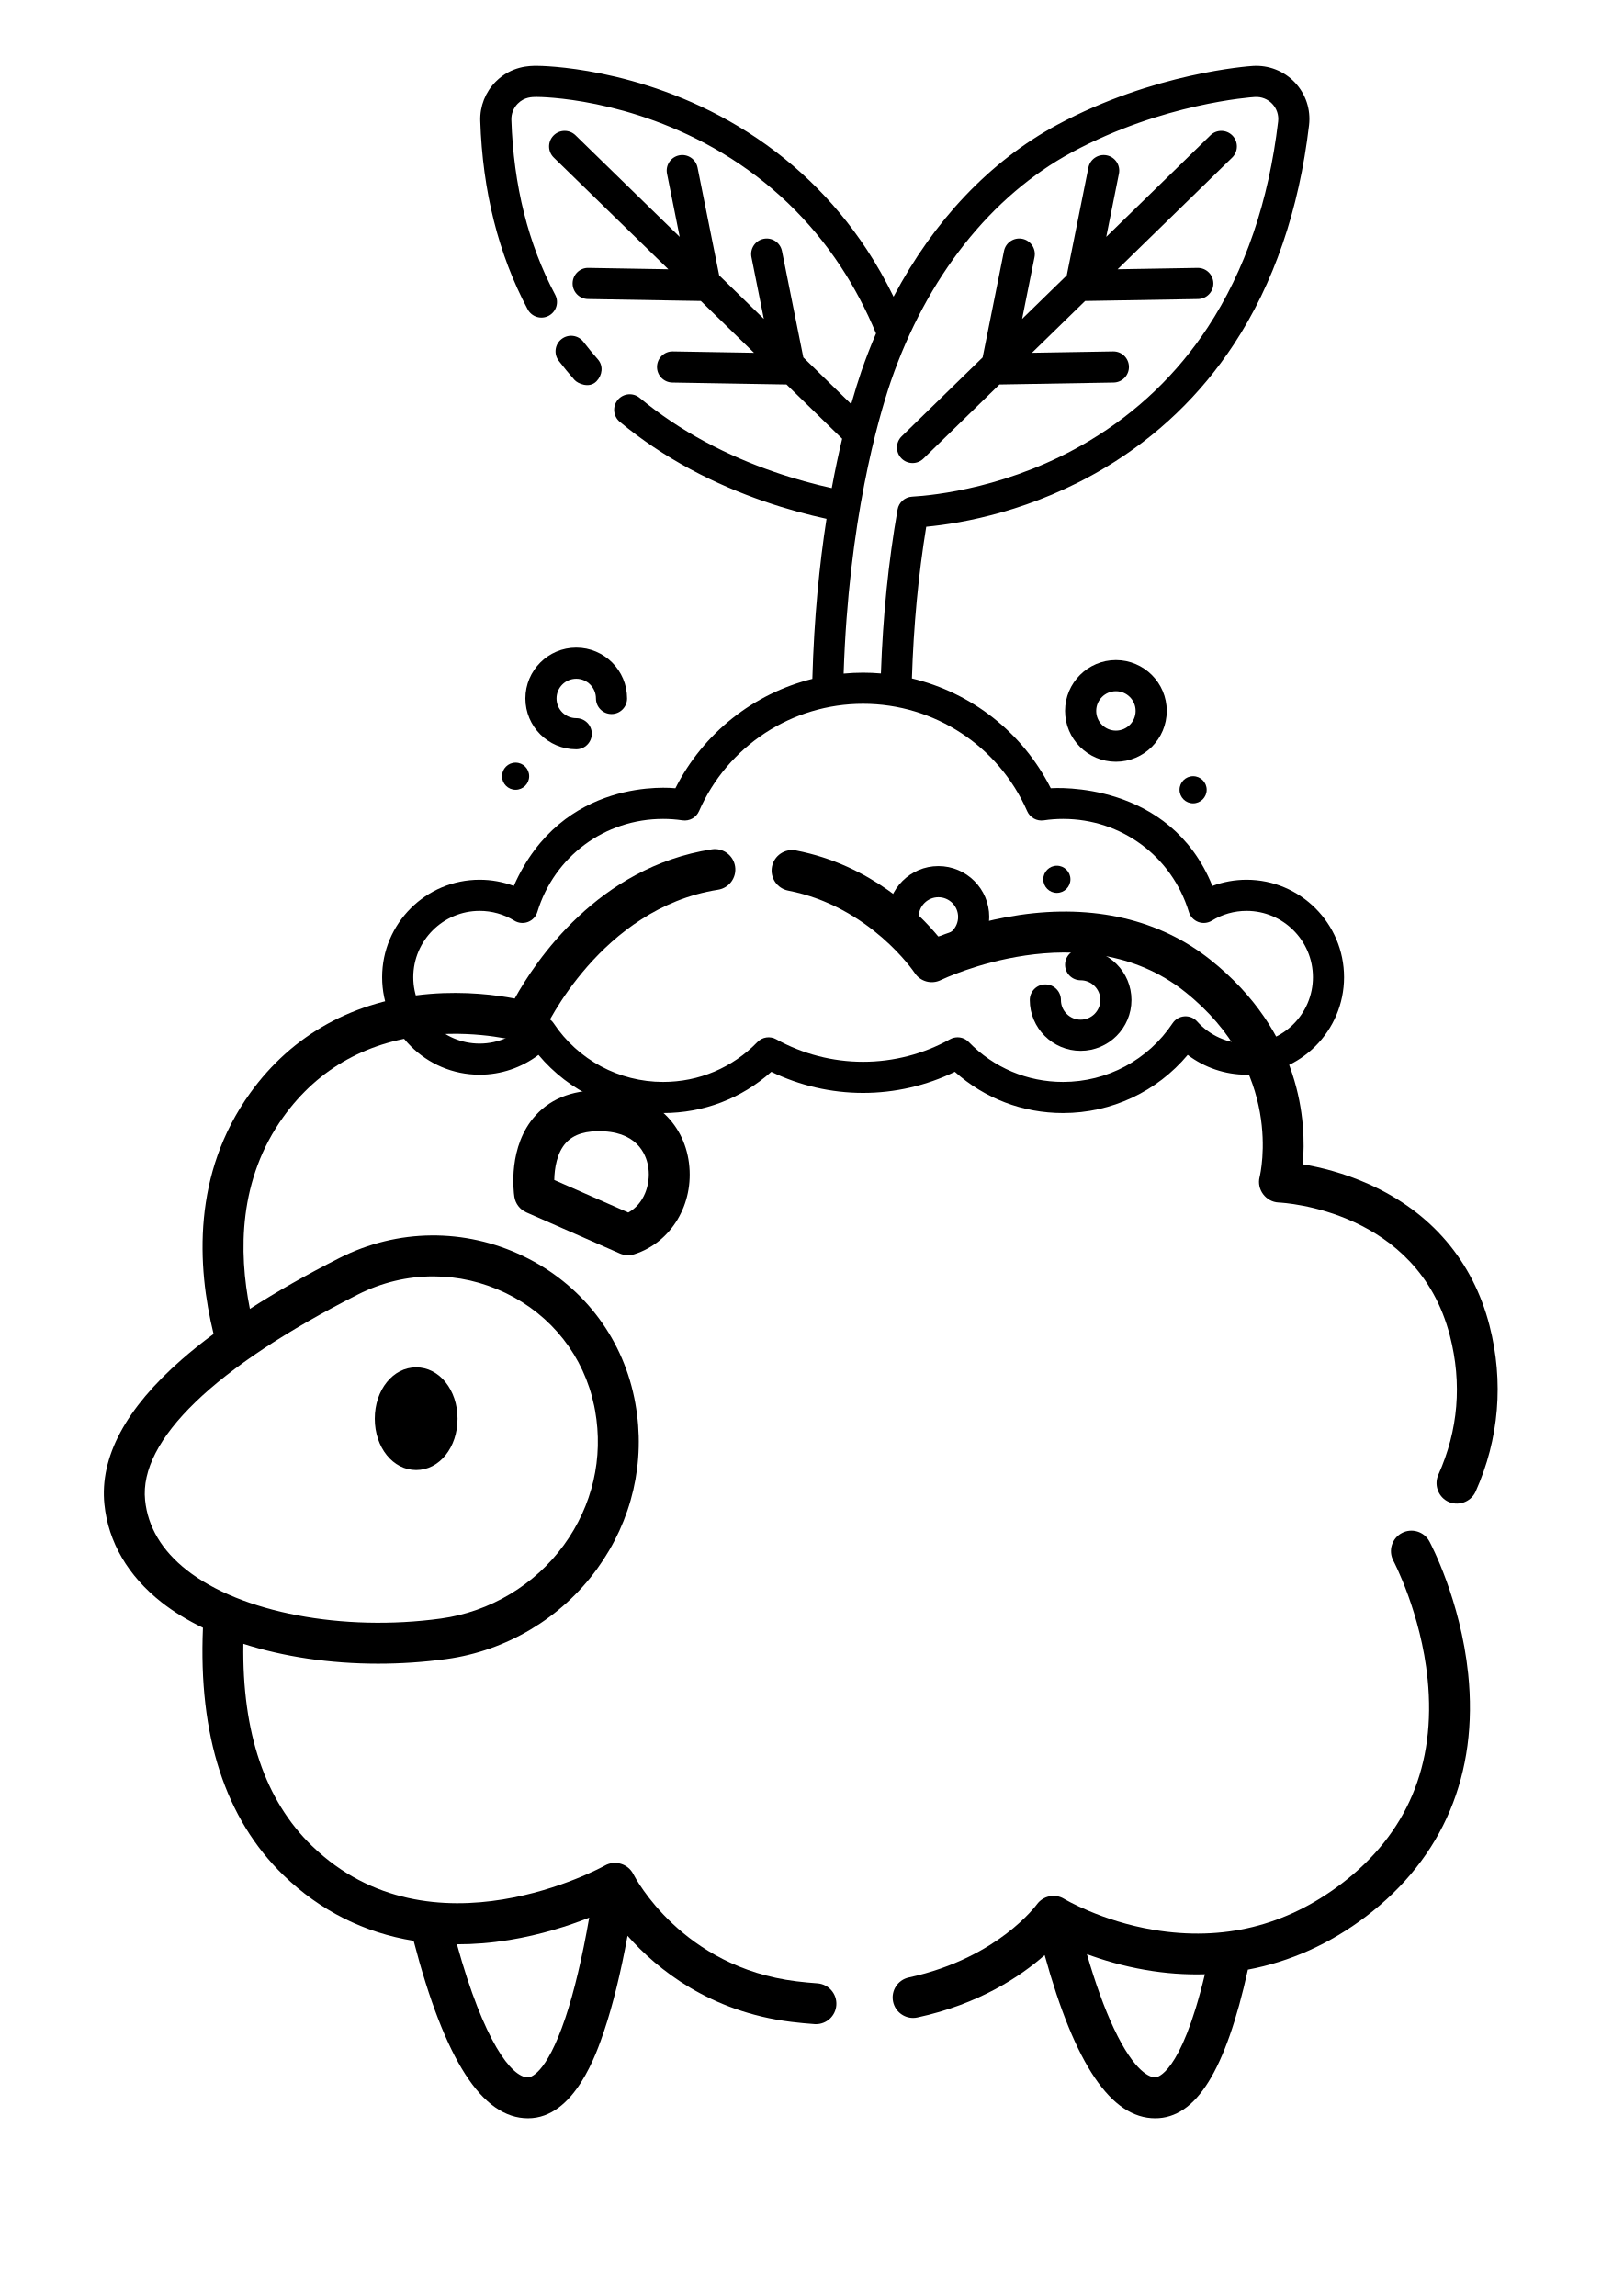
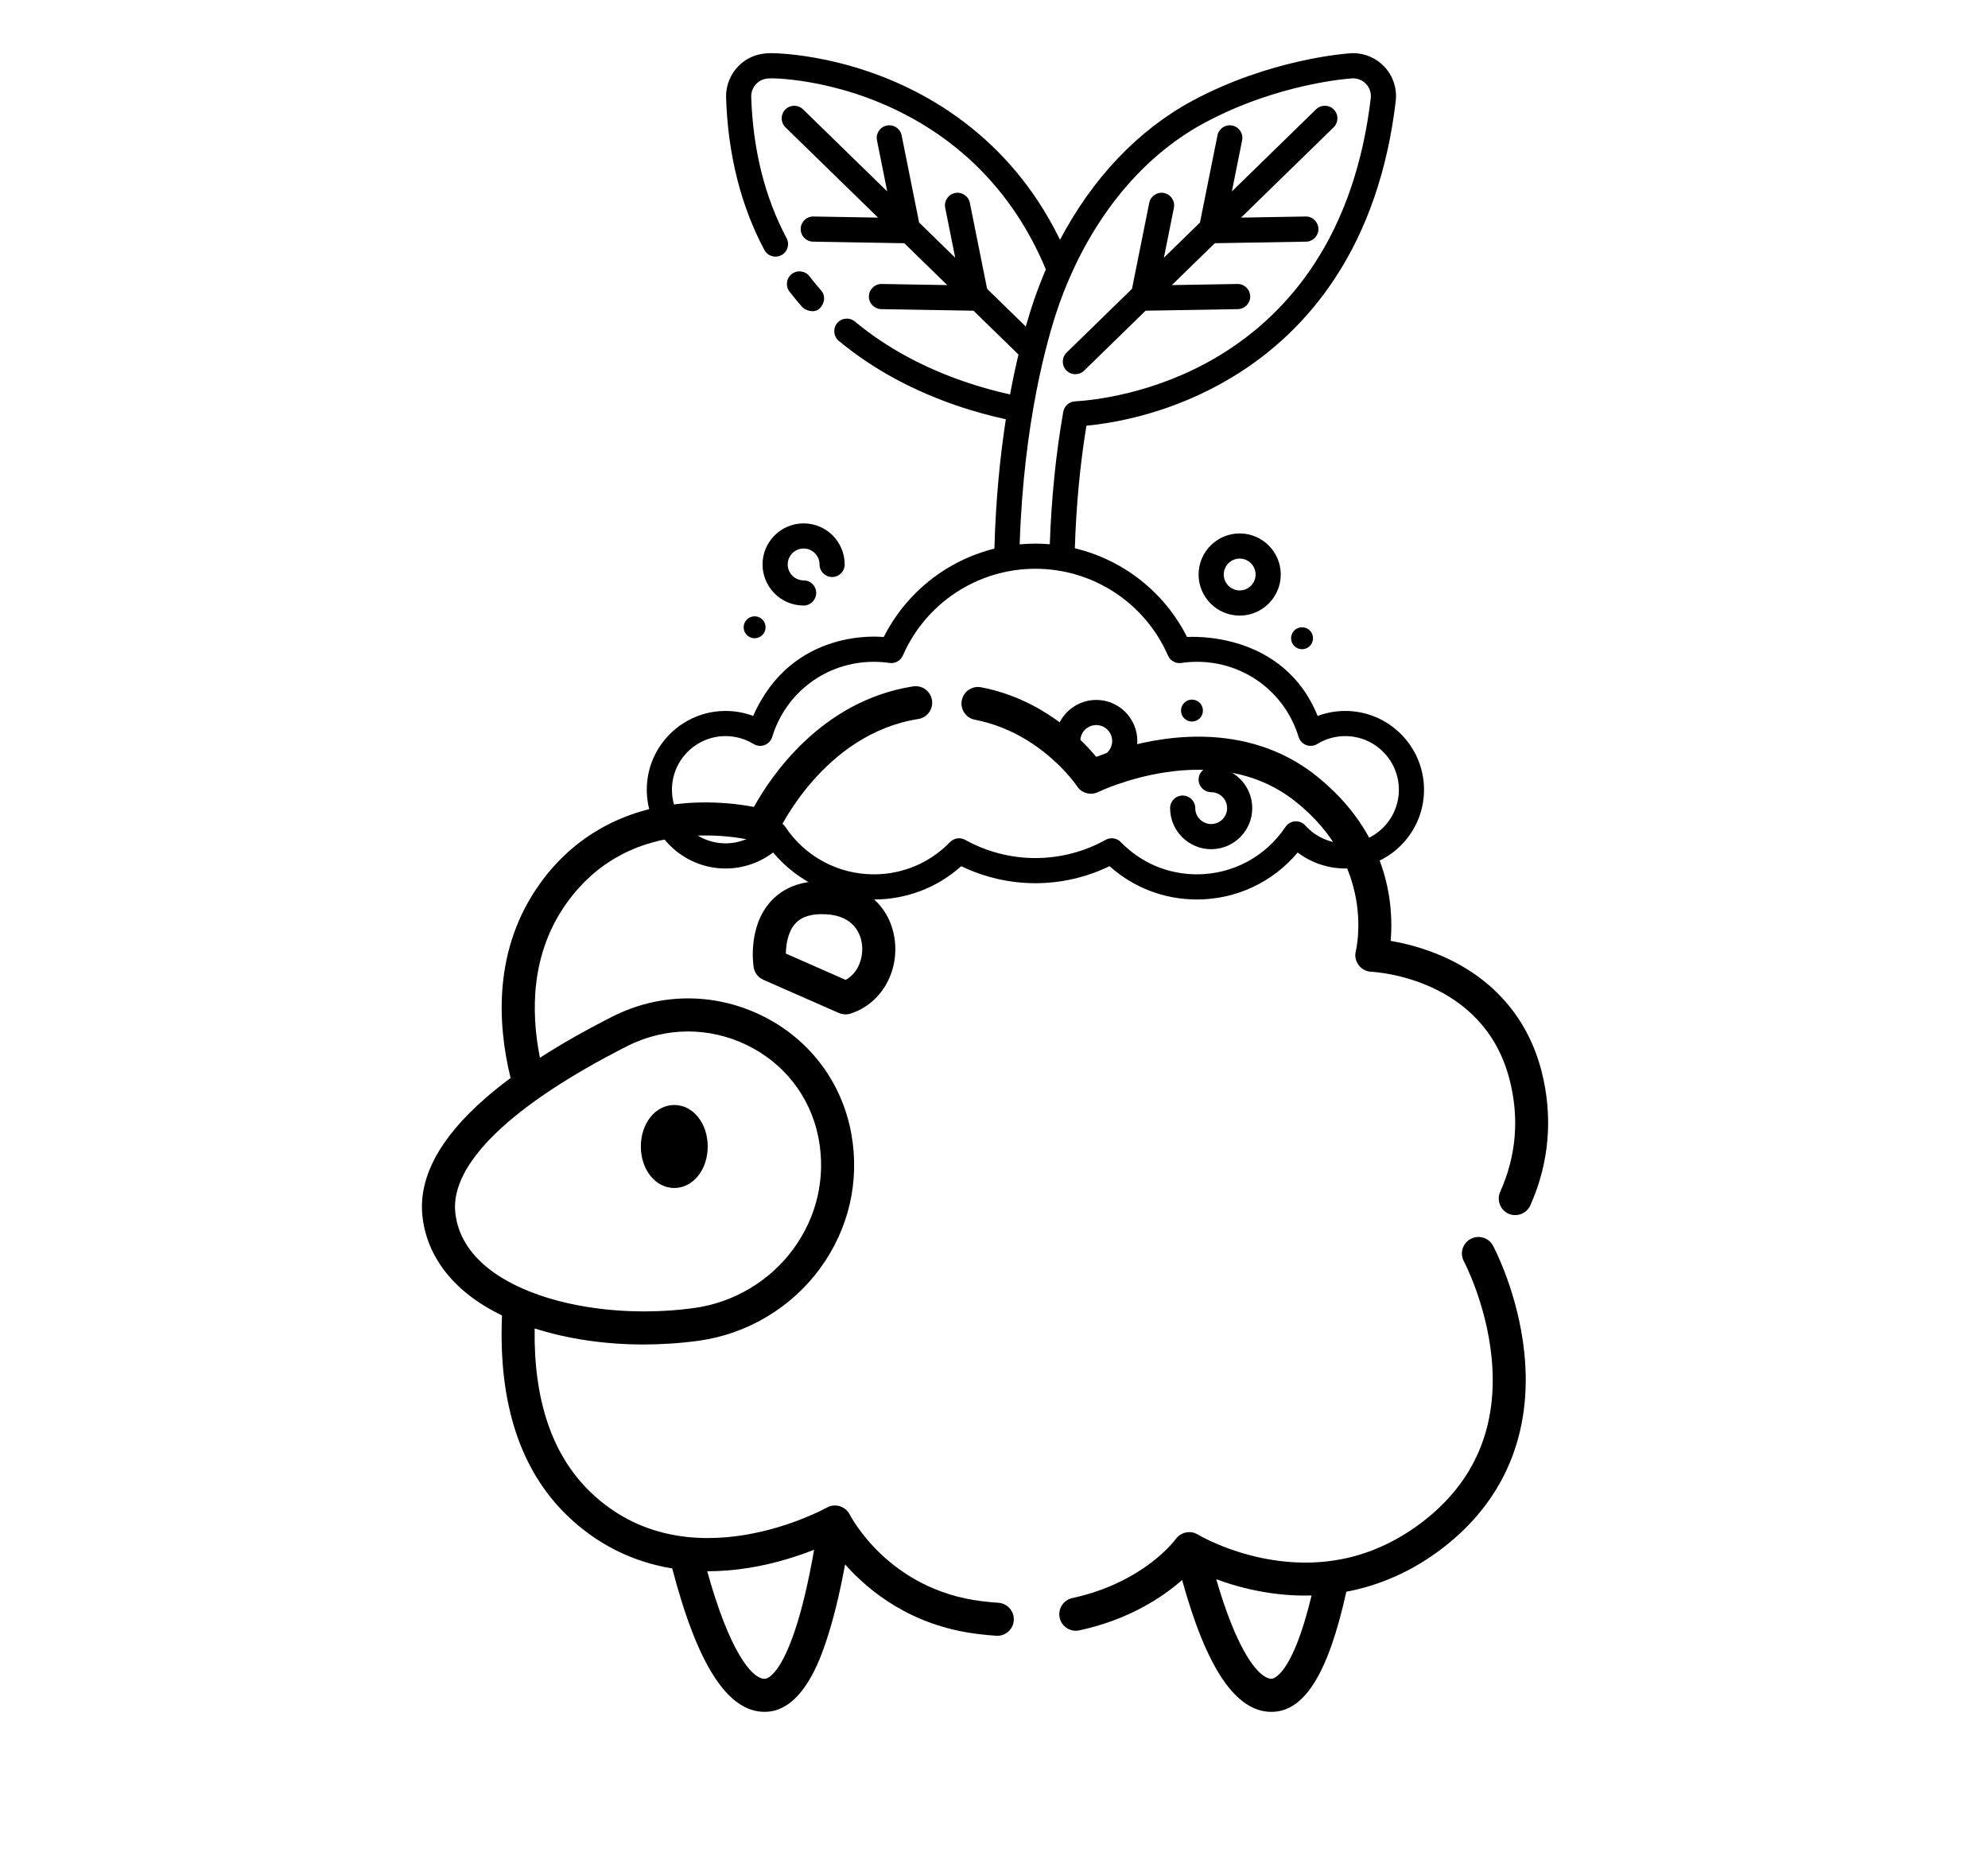
- <svg xmlns="http://www.w3.org/2000/svg" width="210mm" height="297mm" viewBox="0 0 210 297" version="1.1" id="svg8">
+ <svg xmlns="http://www.w3.org/2000/svg" width="300px" height="280px" viewBox="0 0 210 297" version="1.1" id="svg8">
  <defs id="defs2" />
  <g id="layer1">
    <g id="g3736" transform="matrix(0.3520892,0,0,0.3520892,13.43066,109.6585)">
      <path id="path3713" d="m 262.102,417.215 c -2.539,-0.18 -5.129,-0.43 -7.699,-0.746 -41.957,-5.152 -59.203,-38.008 -59.906,-39.379 -1.902,-3.777 -6.727,-5.25 -10.414,-3.164 -0.629,0.359 -63.707,35.309 -107.625,-7.195 -17.25,-16.695 -25.711,-41.641 -25.211,-74.254 14.801,4.762 31.836,7.305 49.496,7.305 8.281,0 16.707,-0.555 25.094,-1.707 22.078,-3.027 42.238,-15.09 55.316,-33.086 12.934,-17.801 17.934,-39.422 14.078,-60.871 -0.125,-0.691 -0.258,-1.383 -0.398,-2.078 -0.004,0 -0.004,0 -0.004,0 -4.711,-22.832 -19.543,-41.773 -40.695,-51.969 -21.59,-10.406 -46.227,-10.16 -67.598,0.672 -12.168,6.168 -23.152,12.414 -32.887,18.691 C 49.445,148.43 49.441,121.816 65.973,98.852 78.906,80.887 97.262,70.75 120.535,68.723 c 17.914,-1.559 32.18,2.48 32.305,2.52 3.602,1.055 7.434,-0.719 8.969,-4.141 0.203,-0.449 20.656,-44.906 63.812,-51.672 4.098,-0.641 6.898,-4.484 6.258,-8.582 C 231.238,2.75 227.395,-0.051 223.293,0.59 181.473,7.145 158.516,41.676 150.926,55.406 144.328,54.137 133.004,52.629 119.801,53.707 92.105,55.973 69.277,68.547 53.781,90.074 32.426,119.738 34.207,153.734 40.305,178.633 c -4.195,3.113 -8.082,6.227 -11.645,9.34 C 8.008,206.008 -1.562,223.93 0.207,241.238 1.625,255.098 8.879,267.539 21.188,277.215 c 4.453,3.5 9.57,6.625 15.215,9.359 -1.723,39.668 8.219,70.25 29.605,90.949 13.441,13.008 29.617,21.098 47.789,24.066 11.422,43.852 25.184,65.203 42.012,65.203 17.152,0 25.277,-24.141 27.949,-32.07 3.207,-9.531 6.09,-21.25 8.613,-34.969 10.938,12.352 30.293,27.949 60.199,31.625 2.828,0.348 5.68,0.621 8.477,0.82 0.18,0.012 0.359,0.016 0.535,0.016 3.91,0 7.207,-3.023 7.484,-6.984 0.293,-4.137 -2.828,-7.727 -6.965,-8.016 z M 15.152,239.707 c -2.254,-22.031 25.508,-48.867 78.176,-75.566 8.766,-4.441 18.215,-6.664 27.672,-6.664 9.059,0 18.129,2.039 26.609,6.125 16.902,8.145 28.75,23.262 32.508,41.473 0.117,0.566 0.223,1.133 0.328,1.699 3.125,17.387 -0.941,34.926 -11.449,49.387 -10.684,14.703 -27.156,24.555 -45.199,27.031 -36.008,4.941 -73.512,-2.207 -93.324,-17.785 -9.156,-7.199 -14.312,-15.848 -15.32,-25.699 z M 169.516,429.934 c -7.141,21.223 -13.055,21.836 -13.707,21.836 -6.016,0 -16.18,-13.043 -26.109,-48.898 6.219,0.016 12.625,-0.5 19.195,-1.574 11.715,-1.918 21.914,-5.246 29.398,-8.211 -2.555,14.668 -5.543,27.242 -8.777,36.848 z m 0,0" />
      <path id="path3715" d="m 486.926,254.855 c -1.961,-3.648 -6.504,-5.016 -10.16,-3.059 -3.652,1.957 -5.027,6.508 -3.078,10.164 0.102,0.188 10.164,19.262 12.582,43.551 3.137,31.48 -7.527,56.762 -31.703,75.152 -20.328,15.465 -43.496,21.156 -68.863,16.914 -19.352,-3.23 -32.832,-11.312 -32.953,-11.387 -3.344,-2.047 -7.727,-1.145 -10.031,2.031 -0.035,0.051 -3.688,5.047 -11.301,10.824 -6.984,5.301 -18.852,12.383 -35.738,16.02 -4.055,0.875 -6.633,4.871 -5.758,8.926 0.758,3.523 3.871,5.934 7.336,5.934 0.523,0 1.055,-0.059 1.59,-0.172 22.703,-4.895 37.941,-15.145 46.746,-22.902 11.129,40.293 24.457,59.941 40.605,59.941 14.969,0 25.836,-17.398 34.047,-54.605 15.512,-2.918 30.164,-9.484 43.414,-19.566 28.348,-21.562 41.316,-52.379 37.504,-89.109 -2.812,-27.141 -13.773,-47.789 -14.238,-48.656 z M 386.199,451.77 c -1.582,0 -7.355,-1.305 -15.238,-18.098 -3.43,-7.309 -6.73,-16.414 -9.852,-27.18 5.918,2.188 13.211,4.371 21.508,5.801 7.383,1.273 14.672,1.801 21.828,1.59 -8.961,37.418 -17.844,37.887 -18.246,37.887 z m 0,0" />
      <path id="path3717" d="m 508.992,175.512 c -6.098,-23.656 -21.379,-41.586 -44.184,-51.852 -9.426,-4.238 -18.285,-6.332 -24.402,-7.359 1.359,-15.289 -0.336,-48.453 -34.016,-75.203 -18.555,-14.734 -42.777,-20.402 -70.047,-16.395 -12.914,1.895 -23.602,5.52 -29.785,7.957 -7.285,-8.812 -24.789,-26.316 -52.32,-31.656 -4.078,-0.793 -8.016,1.871 -8.805,5.941 -0.793,4.074 1.871,8.016 5.941,8.805 30.098,5.84 46.301,30 46.449,30.223 2.07,3.191 6.203,4.328 9.617,2.648 0.52,-0.254 52.457,-25.258 89.605,4.242 36.57,29.043 27.887,66.57 27.508,68.125 -1.152,4.547 2.285,9.141 6.961,9.352 2.078,0.094 51.051,2.84 62.93,48.922 4.523,17.547 3.094,34.75 -4.254,51.137 -1.566,3.492 -0.176,7.723 3.156,9.609 3.801,2.152 8.766,0.516 10.551,-3.465 8.652,-19.293 10.414,-40.398 5.094,-61.031 z m 0,0" />
      <path id="path3719" d="m 114.723,228.637 c 8.523,0 15.199,-8.289 15.199,-18.871 0,-10.578 -6.676,-18.867 -15.199,-18.867 -8.523,0 -15.199,8.289 -15.199,18.867 0,10.582 6.676,18.871 15.199,18.871 z m 0,0" />
      <path id="path3721" d="m 184.516,89.199 c -11.148,-0.602 -19.863,2.48 -25.918,9.141 -10.254,11.285 -8.086,28.004 -7.805,29.875 0.383,2.547 2.047,4.723 4.406,5.758 l 34.336,15.098 c 1.664,0.73 3.57,0.832 5.305,0.281 13.582,-4.332 22.035,-18.426 20.098,-33.52 -1.961,-15.297 -13.902,-25.75 -30.422,-26.633 z m 8.125,44.828 -27.188,-11.957 c 0.066,-4.176 0.945,-10.008 4.301,-13.668 2.91,-3.176 7.477,-4.559 13.961,-4.203 13.254,0.707 15.832,9.707 16.324,13.543 0.77,6.016 -1.57,13.09 -7.398,16.285 z m 0,0" />
    </g>
  </g>
  <g id="g5130" transform="matrix(0.2645833,0,0,0.2645833,43.89399,8.512719)">
    <g id="g4992">
      <g id="g4990">
        <path id="path4988" d="m 436.551,34.105 c -2.936,-3.008 -7.754,-3.07 -10.761,-0.136 l -50.928,49.663 6.202,-30.905 c 0.826,-4.119 -1.843,-8.131 -5.964,-8.958 -4.116,-0.822 -8.132,1.843 -8.958,5.964 l -10.581,52.719 -21.826,21.284 6.059,-30.191 c 0.827,-4.119 -1.843,-8.131 -5.964,-8.958 -4.119,-0.825 -8.132,1.843 -8.958,5.964 l -10.437,52.006 -39.577,38.592 c -3.009,2.934 -3.069,7.752 -0.136,10.761 1.492,1.528 3.469,2.296 5.45,2.296 1.916,0 3.832,-0.718 5.312,-2.161 l 37.172,-36.248 55.814,-0.953 c 4.203,-0.072 7.55,-3.536 7.479,-7.739 -0.071,-4.159 -3.464,-7.48 -7.606,-7.48 -0.045,0 -0.089,0 -0.133,0.001 l -39.666,0.677 25.98,-25.334 55.215,-0.944 c 4.203,-0.072 7.55,-3.536 7.479,-7.739 -0.071,-4.159 -3.464,-7.48 -7.606,-7.48 -0.045,0 -0.089,0 -0.133,0.001 l -39.067,0.668 56.003,-54.611 c 3.01,-2.934 3.07,-7.751 0.136,-10.759 z" />
      </g>
    </g>
    <g id="g4998">
      <g id="g4996">
        <path id="path4994" d="m 126.342,143.504 c -2.437,-2.767 -4.805,-5.642 -7.039,-8.546 -2.561,-3.33 -7.338,-3.956 -10.672,-1.393 -3.331,2.562 -3.955,7.34 -1.393,10.672 2.438,3.171 5.023,6.31 7.683,9.328 1.505,1.707 7.15,4.367 10.742,0.68 2.932,-3.011 3.457,-7.588 0.679,-10.741 z" />
      </g>
    </g>
    <g id="g5004">
      <g id="g5002">
        <path id="path5000" d="m 292.81,391.259 c -13.704,0 -24.852,11.149 -24.852,24.852 0,13.704 11.149,24.852 24.852,24.852 13.704,0 24.852,-11.149 24.852,-24.852 0.001,-13.703 -11.148,-24.852 -24.852,-24.852 z m 0,34.486 c -5.312,0 -9.633,-4.321 -9.633,-9.633 0,-5.312 4.321,-9.633 9.633,-9.633 5.312,0 9.633,4.321 9.633,9.633 0,5.311 -4.321,9.633 -9.633,9.633 z" />
      </g>
    </g>
    <g id="g5010">
      <g id="g5008">
        <path id="path5006" d="m 362.338,431.864 c -4.204,0 -7.61,3.406 -7.61,7.61 0,4.204 3.406,7.61 7.61,7.61 5.312,0 9.634,4.321 9.634,9.633 0,5.312 -4.322,9.634 -9.634,9.634 -5.312,0 -9.633,-4.322 -9.633,-9.634 0,-4.204 -3.406,-7.61 -7.61,-7.61 -4.204,0 -7.61,3.406 -7.61,7.61 0,13.705 11.149,24.853 24.852,24.853 13.705,0 24.853,-11.149 24.853,-24.853 10e-4,-13.704 -11.148,-24.853 -24.852,-24.853 z" />
      </g>
    </g>
    <g id="g5016">
      <g id="g5014">
        <path id="path5012" d="m 379.581,290.544 c -13.703,0 -24.852,11.149 -24.852,24.853 0,13.704 11.149,24.852 24.852,24.852 13.704,0 24.852,-11.149 24.852,-24.852 0,-13.705 -11.148,-24.853 -24.852,-24.853 z m 10e-4,34.486 c -5.312,0 -9.633,-4.321 -9.633,-9.633 0,-5.312 4.321,-9.634 9.633,-9.634 5.312,0 9.633,4.321 9.633,9.634 0,5.311 -4.321,9.633 -9.633,9.633 z" />
      </g>
    </g>
    <g id="g5022">
      <g id="g5020">
        <path id="path5018" d="m 115.778,284.456 c -13.704,0 -24.852,11.149 -24.852,24.853 0,13.704 11.149,24.852 24.852,24.852 4.204,0 7.61,-3.406 7.61,-7.61 0,-4.204 -3.406,-7.61 -7.61,-7.61 -5.312,0 -9.633,-4.321 -9.633,-9.633 0,-5.312 4.321,-9.634 9.633,-9.634 5.312,0 9.633,4.322 9.633,9.634 0,4.204 3.406,7.61 7.61,7.61 4.204,0 7.61,-3.406 7.61,-7.61 -0.001,-13.704 -11.149,-24.852 -24.853,-24.852 z" />
      </g>
    </g>
    <g id="g5028">
      <g id="g5026">
        <path id="path5024" d="m 443.45,397.934 c -5.741,0 -11.396,1.032 -16.711,3.021 -20.826,-51.512 -76.986,-47.893 -78.993,-47.741 -13.75,-27.283 -38.771,-46.738 -67.887,-53.694 0.802,-25.649 3.14,-50.553 7.004,-74.153 17.73,-1.7 52.138,-7.732 87.564,-28.975 25.403,-15.234 46.525,-35.487 62.776,-60.195 C 456.727,106.51 469.104,70.451 473.99,29.025 474.897,21.349 472.368,13.728 467.052,8.116 461.745,2.512 454.247,-0.426 446.548,0.052 444.593,0.177 398.132,3.389 350.887,28.848 318.07,46.531 290.48,75.72 270.891,112.885 266.947,104.806 262.57,97.076 257.79,89.809 241.537,65.099 220.415,44.847 195.013,29.614 146.19,0.337 98.487,0 96.481,0 93.11,0 84.157,0 76.451,7.71 c -5.058,5.06 -7.825,12.064 -7.589,19.213 1.12,34.354 8.917,65.355 23.176,92.141 1.973,3.708 6.579,5.117 10.293,3.141 3.709,-1.974 5.116,-6.583 3.141,-10.293 -13.157,-24.715 -20.357,-53.476 -21.4,-85.487 -0.097,-2.961 1.048,-5.861 3.143,-7.957 3.247,-3.249 7.015,-3.249 9.267,-3.249 1.835,0 45.453,0.313 90.705,27.448 23.427,14.047 42.902,32.722 57.888,55.504 6.6,10.035 12.399,21.027 17.244,32.673 -2.583,6.006 -4.981,12.176 -7.165,18.512 -1.501,4.419 -3.194,9.773 -4.97,16.022 L 226.782,142.557 216.345,90.551 c -0.826,-4.121 -4.836,-6.789 -8.958,-5.964 -4.121,0.827 -6.79,4.839 -5.964,8.958 l 6.059,30.191 -21.827,-21.284 -10.58,-52.719 c -0.826,-4.121 -4.838,-6.787 -8.958,-5.964 -4.121,0.828 -6.79,4.838 -5.964,8.958 l 6.202,30.906 -50.93,-49.665 c -3.011,-2.934 -7.826,-2.872 -10.761,0.136 -2.934,3.009 -2.873,7.827 0.136,10.76 l 56.003,54.611 -39.067,-0.668 c -4.199,-0.115 -7.667,3.276 -7.739,7.479 -0.071,4.203 3.276,7.667 7.479,7.739 l 55.215,0.944 25.979,25.334 -39.665,-0.677 c -4.164,-0.093 -7.667,3.276 -7.739,7.479 -0.071,4.203 3.276,7.667 7.479,7.739 l 55.813,0.953 27.208,26.531 c -1.733,7.261 -3.46,15.298 -5.092,24.13 -16.494,-3.639 -39.117,-10.378 -61.981,-22.697 -11.534,-6.215 -22.269,-13.422 -31.906,-21.421 -3.234,-2.685 -8.032,-2.24 -10.716,0.994 -2.685,3.234 -2.239,8.031 0.994,10.715 10.411,8.643 21.988,16.418 34.407,23.109 24.703,13.312 49.077,20.492 66.65,24.32 -3.433,22.108 -6.101,48.257 -6.929,78.259 -28.712,7.148 -53.338,26.486 -66.939,53.475 -2.008,-0.152 -55.376,-5.896 -78.993,47.741 -5.314,-1.989 -10.97,-3.021 -16.711,-3.021 -26.278,0 -47.658,21.379 -47.658,47.658 0,26.279 21.379,47.658 47.658,47.658 10.451,0 20.553,-3.454 28.773,-9.677 15.034,17.943 37.227,28.428 60.924,28.428 19.743,0 38.316,-7.12 52.893,-20.161 13.919,6.758 29.313,10.31 44.858,10.31 15.545,0 30.939,-3.551 44.858,-10.31 14.577,13.042 33.151,20.161 52.894,20.161 23.697,0 45.891,-10.485 60.924,-28.428 8.221,6.223 18.323,9.677 28.773,9.677 26.278,0 47.658,-21.379 47.658,-47.658 0,-26.279 -21.377,-47.656 -47.655,-47.656 z M 269.553,154.283 c 17.563,-50.942 49.012,-90.731 88.554,-112.038 44.347,-23.898 87.589,-26.89 89.395,-27.004 3.21,-0.195 6.303,1.02 8.501,3.34 2.202,2.325 3.249,5.48 2.873,8.661 -4.606,39.056 -16.176,72.901 -34.39,100.593 -14.985,22.782 -34.461,41.457 -57.888,55.505 -38.207,22.91 -76.005,26.69 -86.681,27.302 -3.525,0.202 -6.447,2.802 -7.059,6.279 -4.471,25.426 -7.192,52.37 -8.146,80.164 -2.882,-0.245 -5.785,-0.385 -8.714,-0.385 -3.197,0 -6.368,0.163 -9.51,0.455 2.417,-74.6 16.836,-124.53 23.065,-142.872 z M 443.45,478.03 c -9.204,0 -18.011,-3.938 -24.162,-10.803 -1.573,-1.754 -3.873,-2.678 -6.211,-2.512 -2.347,0.167 -4.485,1.412 -5.789,3.37 -11.974,17.969 -31.986,28.696 -53.535,28.696 -17.51,0 -33.884,-6.929 -46.107,-19.51 -1.471,-1.515 -3.454,-2.307 -5.462,-2.307 -1.263,0 -2.537,0.315 -3.699,0.961 -12.933,7.201 -27.624,11.007 -42.483,11.007 -14.859,0 -29.55,-3.806 -42.483,-11.007 -3.009,-1.675 -6.763,-1.121 -9.16,1.346 -12.222,12.581 -28.597,19.51 -46.107,19.51 -21.548,0 -41.561,-10.727 -53.535,-28.696 -1.305,-1.958 -3.443,-3.202 -5.789,-3.37 -2.333,-0.164 -4.639,0.759 -6.211,2.512 -6.152,6.866 -14.959,10.803 -24.162,10.803 -17.887,0 -32.439,-14.552 -32.439,-32.439 0,-17.887 14.552,-32.439 32.439,-32.439 6.002,0 11.863,1.653 16.951,4.78 2.008,1.235 4.471,1.466 6.676,0.635 2.203,-0.833 3.897,-2.641 4.586,-4.894 8.313,-27.198 33.022,-45.471 61.484,-45.471 3.135,0 6.32,0.234 9.464,0.699 3.394,0.496 6.709,-1.333 8.084,-4.481 13.941,-31.895 45.424,-52.503 80.203,-52.503 34.779,0 66.262,20.609 80.203,52.503 1.374,3.146 4.685,4.979 8.084,4.481 3.145,-0.465 6.329,-0.699 9.464,-0.699 28.462,0 53.171,18.273 61.484,45.471 0.689,2.253 2.383,4.061 4.586,4.894 2.206,0.832 4.669,0.6 6.676,-0.635 5.088,-3.127 10.95,-4.78 16.951,-4.78 17.887,0 32.439,14.552 32.439,32.439 0,17.887 -14.553,32.439 -32.44,32.439 z" />
      </g>
    </g>
    <g id="g5034">
      <g id="g5032">
        <circle id="circle5030" r="6.635" cy="397.713" cx="350.717" />
      </g>
    </g>
    <g id="g5040">
      <g id="g5038">
        <circle id="circle5036" r="6.635" cy="353.953" cx="417.317" />
      </g>
    </g>
    <g id="g5046">
      <g id="g5044">
        <circle id="circle5042" r="6.635" cy="347.317" cx="86.133" />
      </g>
    </g>
    <g id="g5048">
</g>
    <g id="g5050">
</g>
    <g id="g5052">
</g>
    <g id="g5054">
</g>
    <g id="g5056">
</g>
    <g id="g5058">
</g>
    <g id="g5060">
</g>
    <g id="g5062">
</g>
    <g id="g5064">
</g>
    <g id="g5066">
</g>
    <g id="g5068">
</g>
    <g id="g5070">
</g>
    <g id="g5072">
</g>
    <g id="g5074">
</g>
    <g id="g5076">
</g>
  </g>
</svg>
